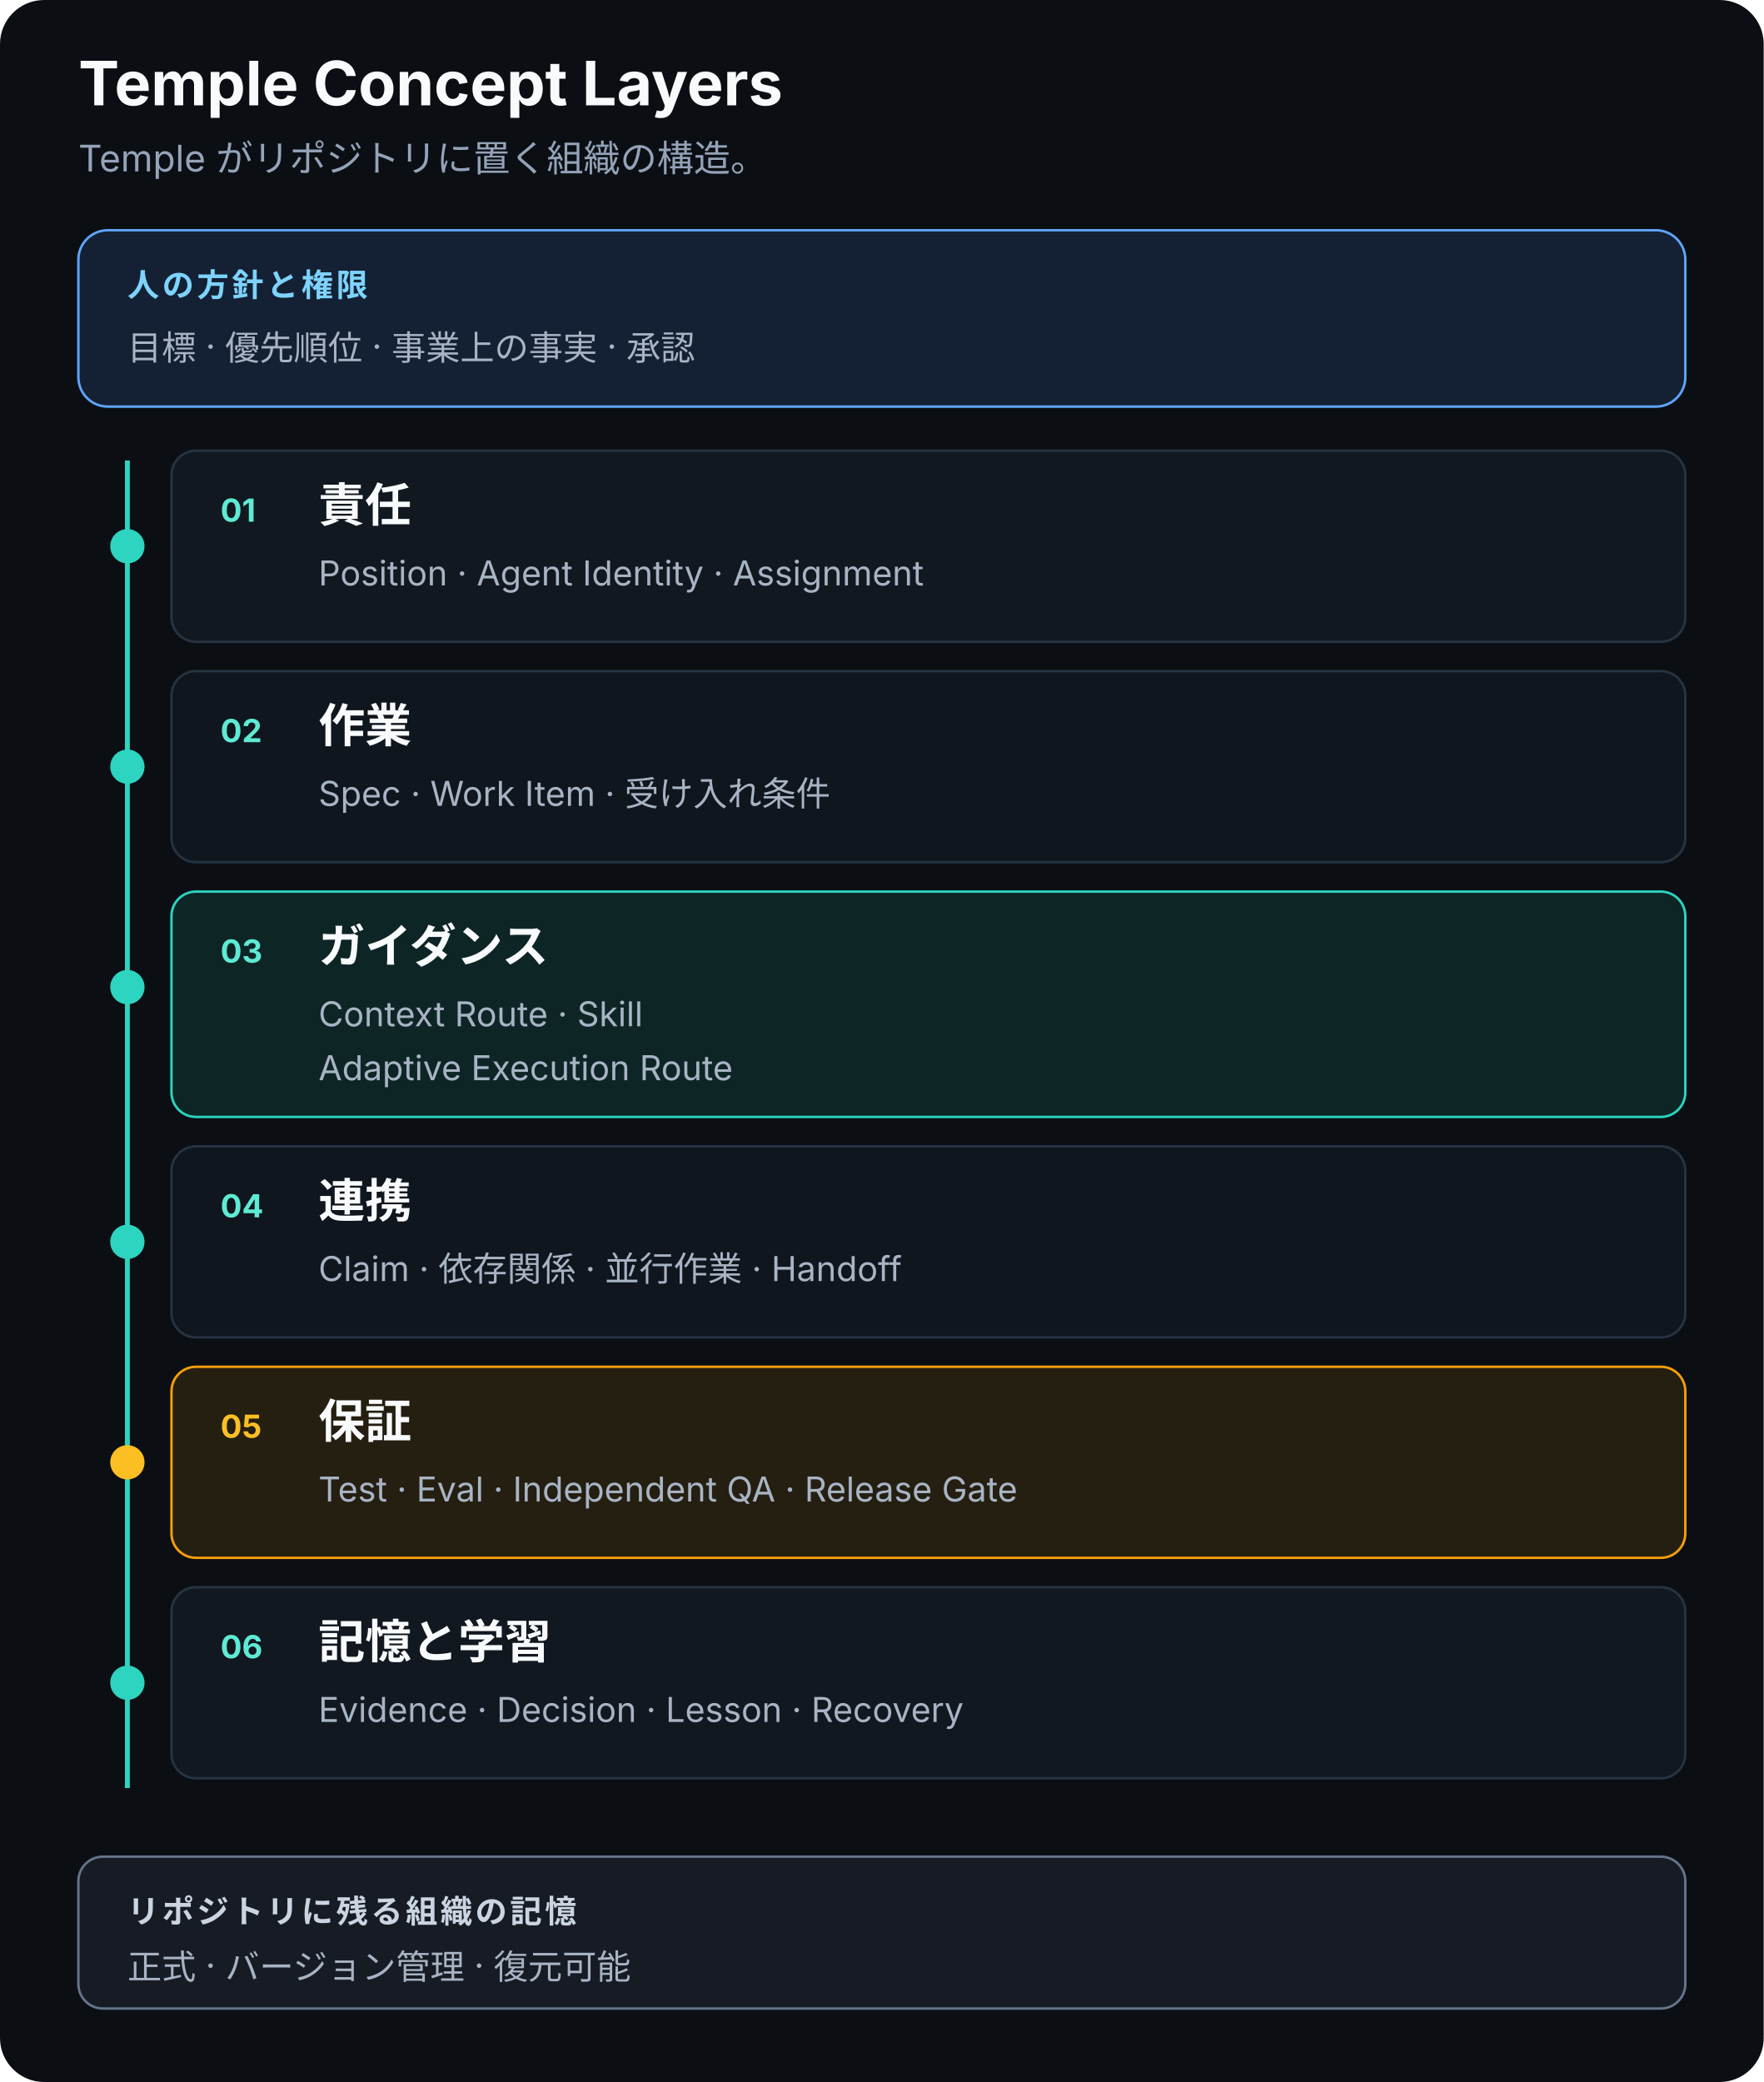
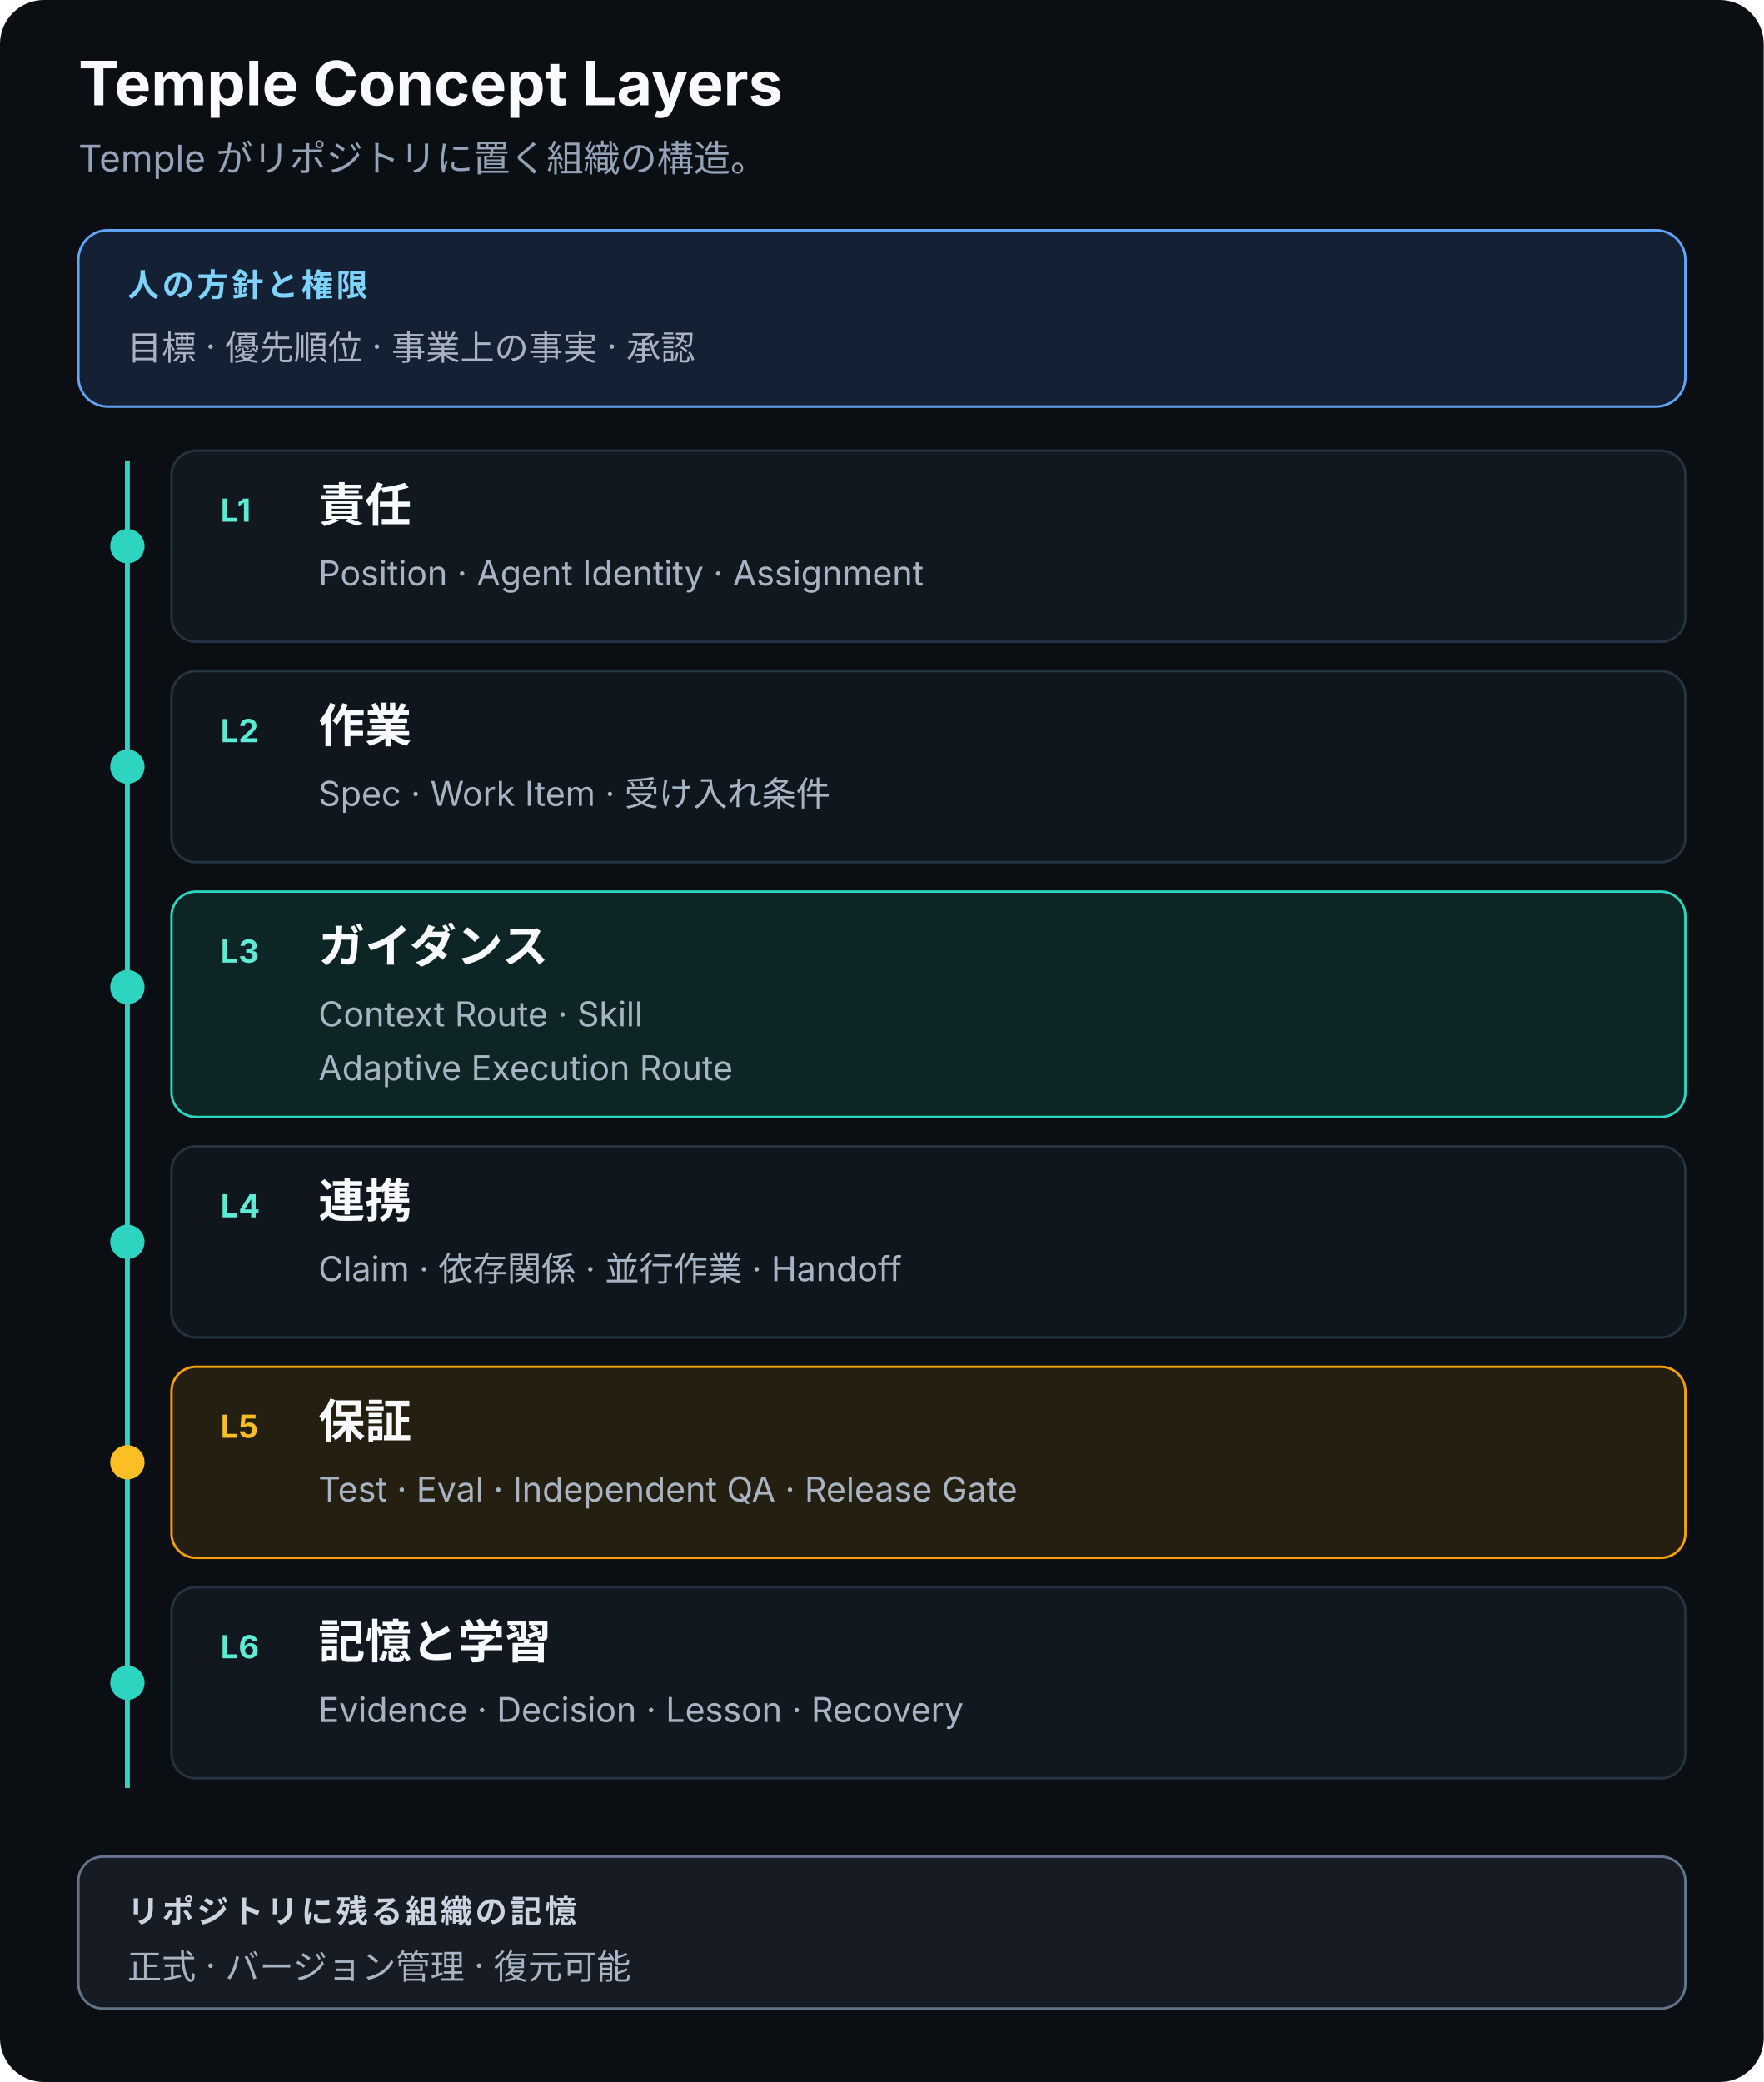
<svg xmlns="http://www.w3.org/2000/svg" width="720" height="850" viewBox="0 0 720 850" role="img" aria-labelledby="title desc">
  <style>text{font-family:-apple-system,BlinkMacSystemFont,"Segoe UI","Noto Sans JP",sans-serif}.title{fill:#f8fafc;font-size:25px;font-weight:650}.sub{fill:#94a3b8;font-size:15px}.label{fill:#7dd3fc;font-size:13px;font-weight:700;letter-spacing:1.2px}.name{fill:#f8fafc;font-size:19px;font-weight:650}.meta{fill:#a8b4c4;font-size:14px}.idx{fill:#5eead4;font-size:13px;font-weight:700}</style>
  <rect width="720" height="850" rx="18" fill="#0b0f14" />
  <text x="32" y="43" class="title">Temple Concept Layers</text>
  <text x="32" y="70" class="sub">Temple がリポジトリに置く組織の構造。</text>
  <rect x="32" y="94" width="656" height="72" rx="12" fill="#142033" stroke="#60a5fa" />
  <text x="52" y="121" class="label">人の方針と権限</text>
  <text x="52" y="147" class="meta">目標 · 優先順位 · 事業上の事実 · 承認</text>
  <line x1="52" y1="188" x2="52" y2="730" stroke="#2dd4bf" stroke-width="2" />
  <g transform="translate(32 184)">
    <circle cx="20" cy="39" r="7" fill="#2dd4bf" />
    <rect x="38" width="618" height="78" rx="10" fill="#111820" stroke="#263341" />
-     <text x="58" y="29" class="idx">01</text>
+     <text x="58" y="29" class="idx">L1</text>
    <text x="98" y="29" class="name">責任</text>
    <text x="98" y="55" class="meta">Position · Agent Identity · Assignment</text>
  </g>
  <g transform="translate(32 274)">
    <circle cx="20" cy="39" r="7" fill="#2dd4bf" />
    <rect x="38" width="618" height="78" rx="10" fill="#0f161d" stroke="#263341" />
-     <text x="58" y="29" class="idx">02</text>
+     <text x="58" y="29" class="idx">L2</text>
    <text x="98" y="29" class="name">作業</text>
    <text x="98" y="55" class="meta">Spec · Work Item · 受け入れ条件</text>
  </g>
  <g transform="translate(32 364)">
    <circle cx="20" cy="39" r="7" fill="#2dd4bf" />
    <rect x="38" width="618" height="92" rx="10" fill="#0e2525" stroke="#2dd4bf" />
-     <text x="58" y="29" class="idx">03</text>
+     <text x="58" y="29" class="idx">L3</text>
    <text x="98" y="29" class="name">ガイダンス</text>
    <text x="98" y="55" class="meta">Context Route · Skill</text>
    <text x="98" y="77" class="meta">Adaptive Execution Route</text>
  </g>
  <g transform="translate(32 468)">
    <circle cx="20" cy="39" r="7" fill="#2dd4bf" />
    <rect x="38" width="618" height="78" rx="10" fill="#0f161d" stroke="#263341" />
-     <text x="58" y="29" class="idx">04</text>
+     <text x="58" y="29" class="idx">L4</text>
    <text x="98" y="29" class="name">連携</text>
    <text x="98" y="55" class="meta">Claim · 依存関係 · 並行作業 · Handoff</text>
  </g>
  <g transform="translate(32 558)">
    <circle cx="20" cy="39" r="7" fill="#fbbf24" />
    <rect x="38" width="618" height="78" rx="10" fill="#251f11" stroke="#f59e0b" />
-     <text x="58" y="29" class="idx" style="fill:#fbbf24">05</text>
+     <text x="58" y="29" class="idx" style="fill:#fbbf24">L5</text>
    <text x="98" y="29" class="name">保証</text>
    <text x="98" y="55" class="meta">Test · Eval · Independent QA · Release Gate</text>
  </g>
  <g transform="translate(32 648)">
    <circle cx="20" cy="39" r="7" fill="#2dd4bf" />
    <rect x="38" width="618" height="78" rx="10" fill="#111820" stroke="#263341" />
-     <text x="58" y="29" class="idx">06</text>
+     <text x="58" y="29" class="idx">L6</text>
    <text x="98" y="29" class="name">記憶と学習</text>
    <text x="98" y="55" class="meta">Evidence · Decision · Lesson · Recovery</text>
  </g>
  <rect x="32" y="758" width="656" height="62" rx="10" fill="#171c24" stroke="#64748b" />
  <text x="52" y="785" class="label" style="fill:#cbd5e1">リポジトリに残る組織の記憶</text>
  <text x="52" y="808" class="meta">正式 · バージョン管理 · 復元可能</text>
</svg>
